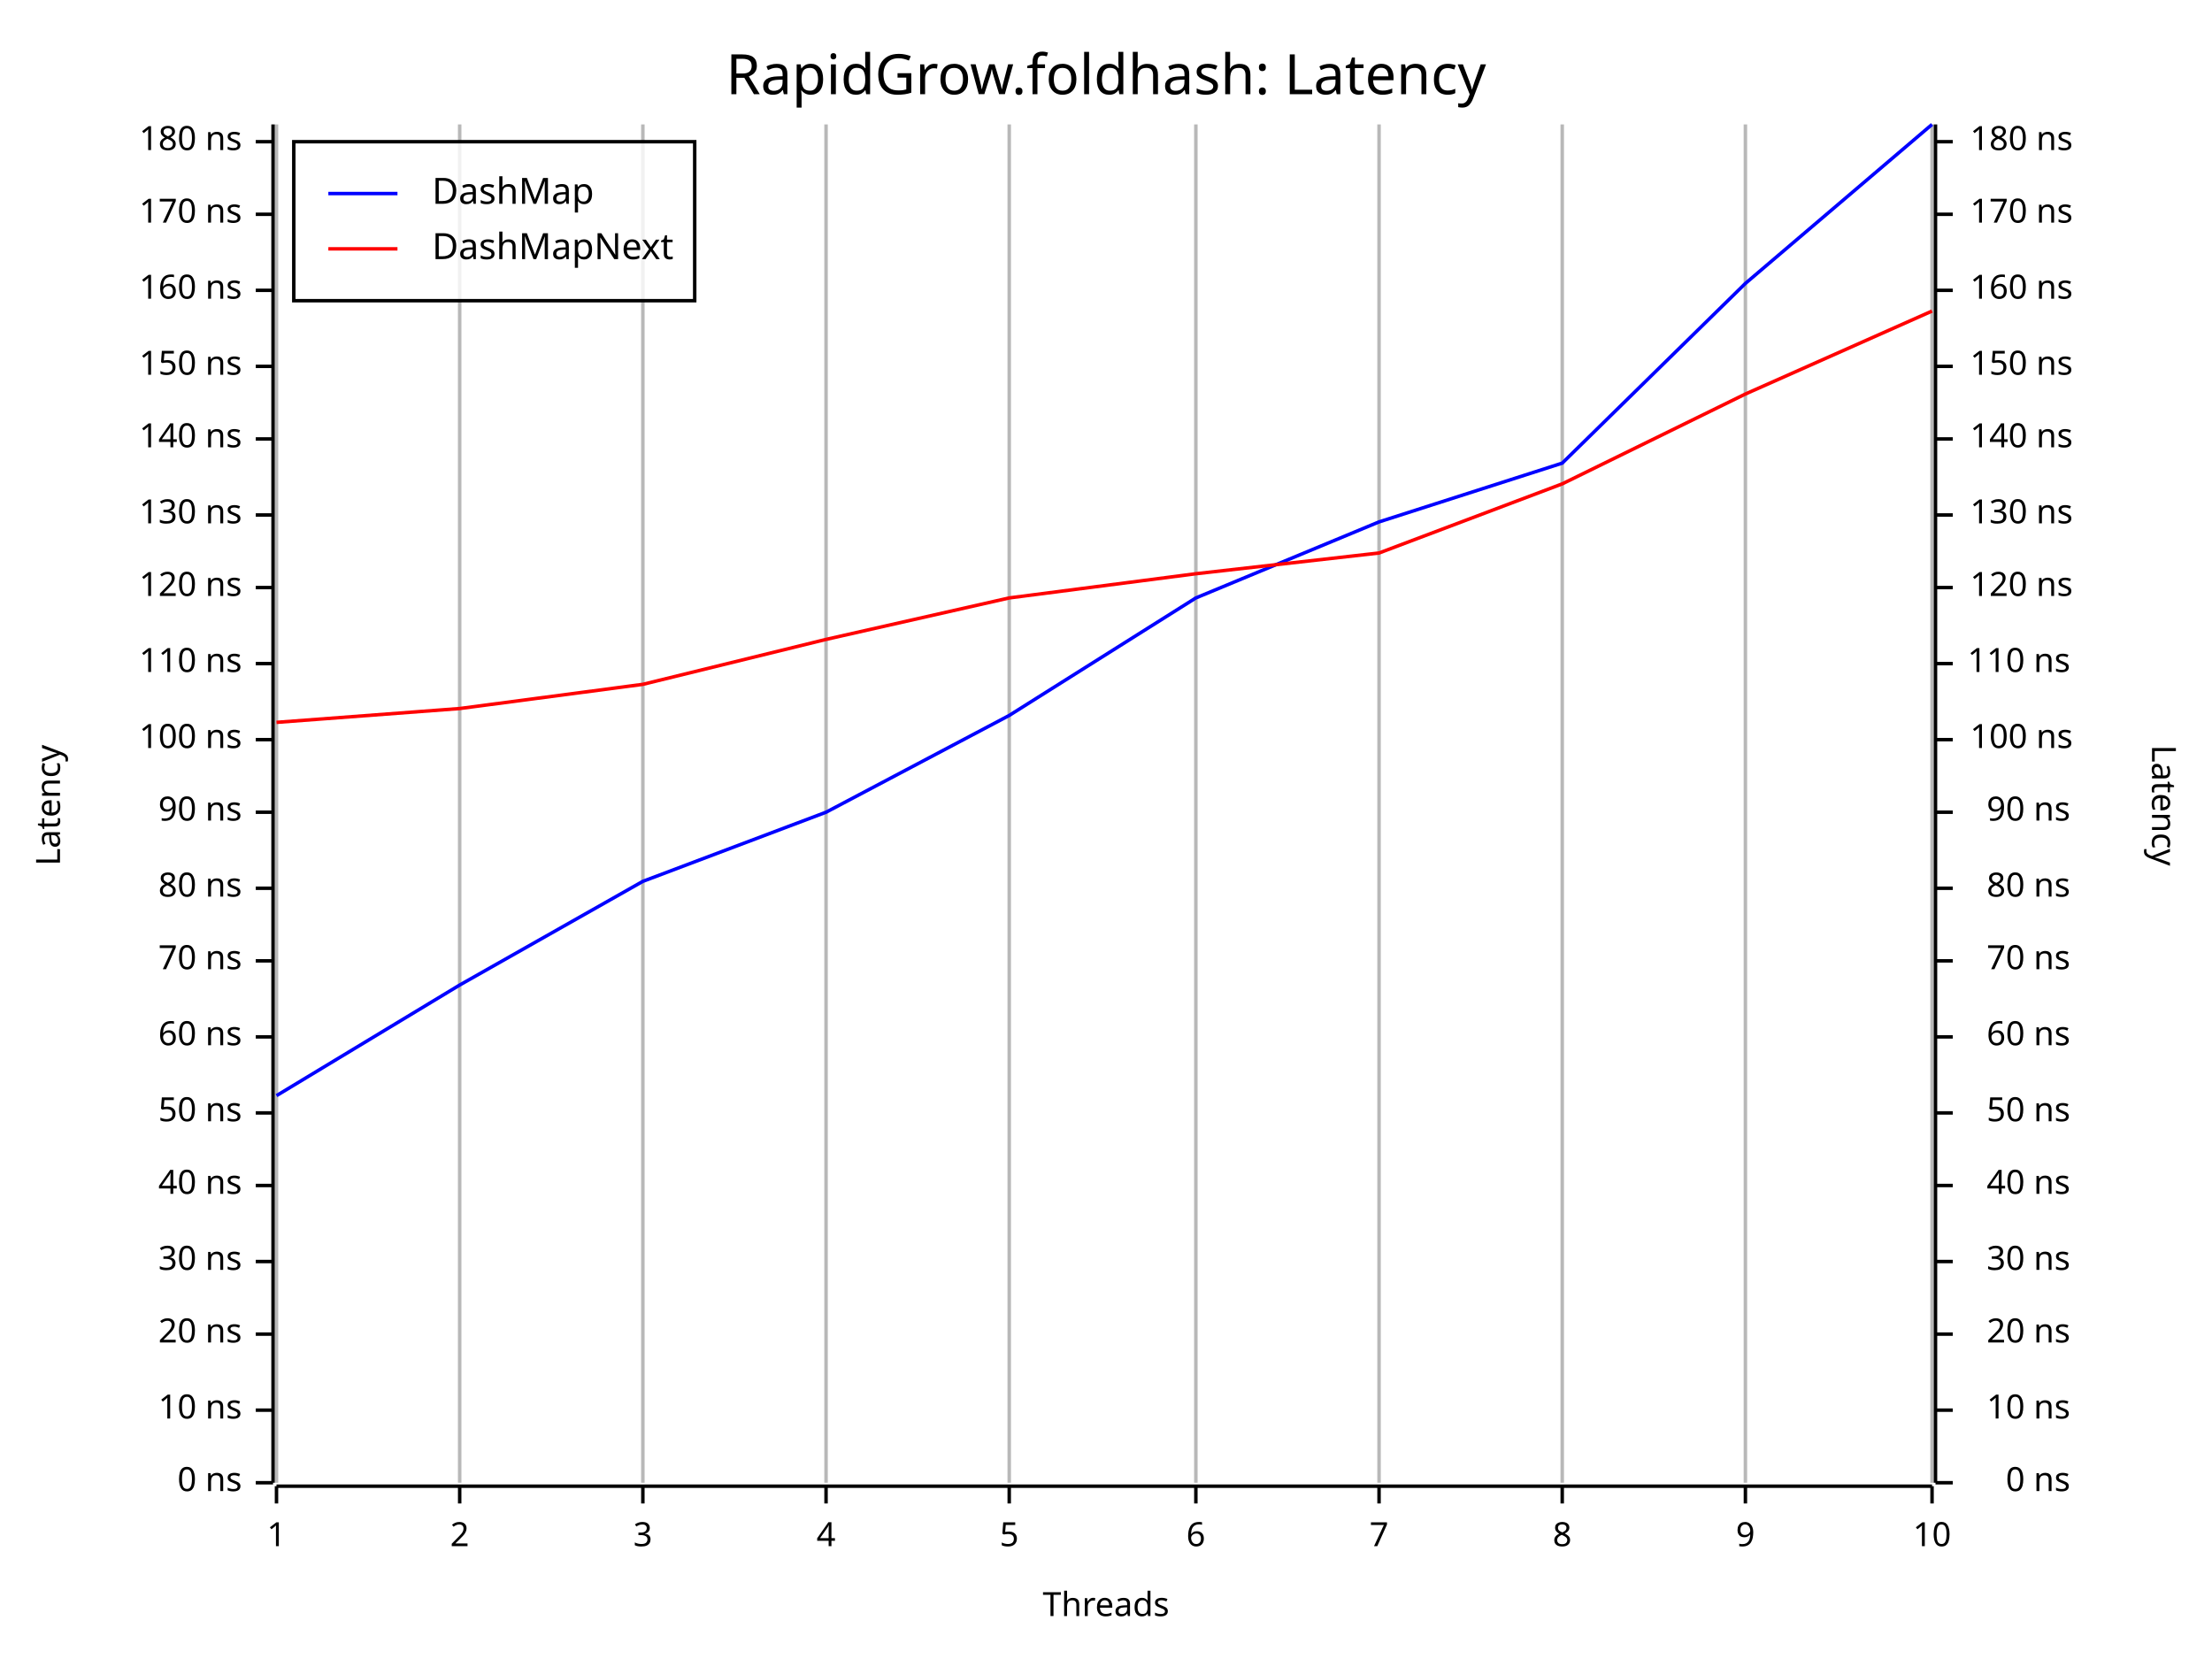
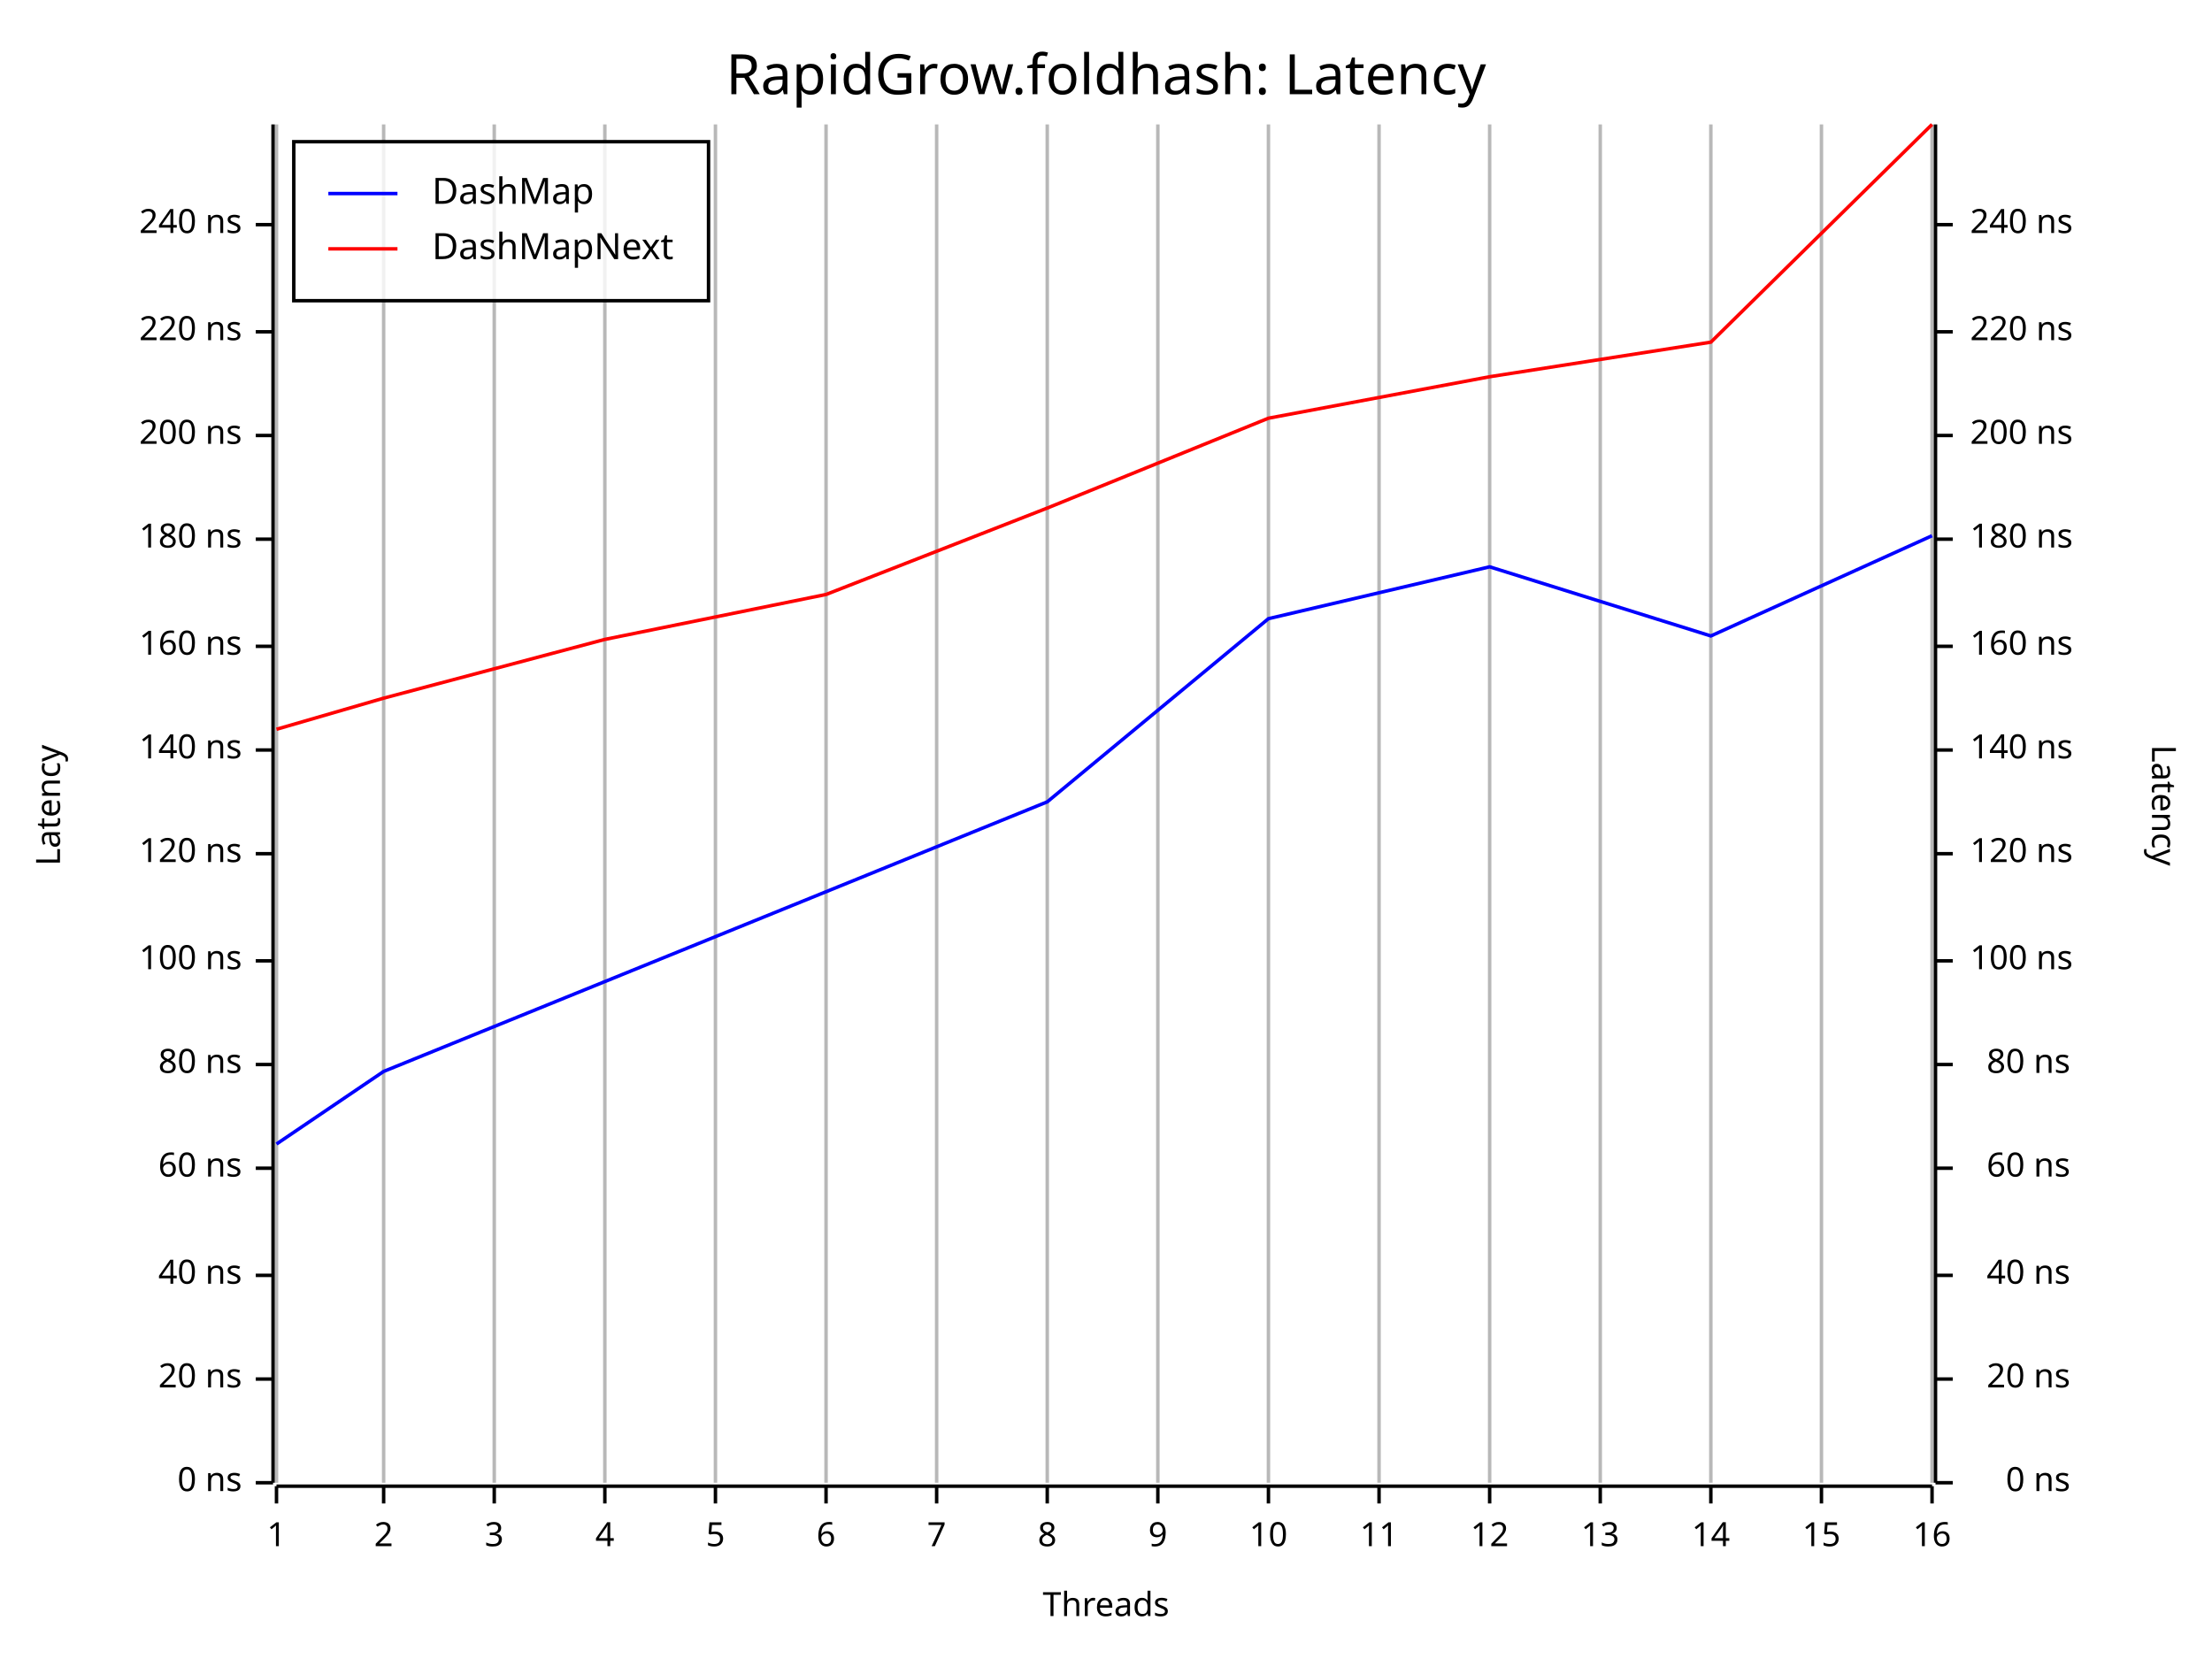
<svg xmlns="http://www.w3.org/2000/svg" width="640" height="480" viewBox="0 0 640 480">
  <rect x="0" y="0" width="640" height="480" opacity="1" fill="#FFFFFF" stroke="none" />
  <text x="320" y="15" dy="0.76em" text-anchor="middle" font-family="Fira Code" font-size="16.129" opacity="1" fill="#000000">
RapidGrow.foldhash: Latency
</text>
  <line opacity="0.1" stroke="#000000" stroke-width="1" x1="80" y1="429" x2="80" y2="36" />
-   <line opacity="0.1" stroke="#000000" stroke-width="1" x1="133" y1="429" x2="133" y2="36" />
-   <line opacity="0.1" stroke="#000000" stroke-width="1" x1="186" y1="429" x2="186" y2="36" />
+   <line opacity="0.1" stroke="#000000" stroke-width="1" x1="111" y1="429" x2="111" y2="36" />
+   <line opacity="0.1" stroke="#000000" stroke-width="1" x1="143" y1="429" x2="143" y2="36" />
+   <line opacity="0.1" stroke="#000000" stroke-width="1" x1="175" y1="429" x2="175" y2="36" />
+   <line opacity="0.1" stroke="#000000" stroke-width="1" x1="207" y1="429" x2="207" y2="36" />
  <line opacity="0.1" stroke="#000000" stroke-width="1" x1="239" y1="429" x2="239" y2="36" />
-   <line opacity="0.1" stroke="#000000" stroke-width="1" x1="292" y1="429" x2="292" y2="36" />
-   <line opacity="0.1" stroke="#000000" stroke-width="1" x1="346" y1="429" x2="346" y2="36" />
+   <line opacity="0.1" stroke="#000000" stroke-width="1" x1="271" y1="429" x2="271" y2="36" />
+   <line opacity="0.1" stroke="#000000" stroke-width="1" x1="303" y1="429" x2="303" y2="36" />
+   <line opacity="0.1" stroke="#000000" stroke-width="1" x1="335" y1="429" x2="335" y2="36" />
+   <line opacity="0.1" stroke="#000000" stroke-width="1" x1="367" y1="429" x2="367" y2="36" />
  <line opacity="0.1" stroke="#000000" stroke-width="1" x1="399" y1="429" x2="399" y2="36" />
-   <line opacity="0.1" stroke="#000000" stroke-width="1" x1="452" y1="429" x2="452" y2="36" />
-   <line opacity="0.1" stroke="#000000" stroke-width="1" x1="505" y1="429" x2="505" y2="36" />
+   <line opacity="0.1" stroke="#000000" stroke-width="1" x1="431" y1="429" x2="431" y2="36" />
+   <line opacity="0.1" stroke="#000000" stroke-width="1" x1="463" y1="429" x2="463" y2="36" />
+   <line opacity="0.1" stroke="#000000" stroke-width="1" x1="495" y1="429" x2="495" y2="36" />
+   <line opacity="0.1" stroke="#000000" stroke-width="1" x1="527" y1="429" x2="527" y2="36" />
  <line opacity="0.1" stroke="#000000" stroke-width="1" x1="559" y1="429" x2="559" y2="36" />
  <text x="10" y="233" dy="0.76em" text-anchor="middle" font-family="sans-serif" font-size="9.677" opacity="1" fill="#000000" transform="rotate(270, 10, 233)">
Latency
</text>
  <text x="320" y="470" dy="-0.5ex" text-anchor="middle" font-family="sans-serif" font-size="9.677" opacity="1" fill="#000000">
Threads
</text>
  <text x="630" y="233" dy="0.76em" text-anchor="middle" font-family="sans-serif" font-size="9.677" opacity="1" fill="#000000" transform="rotate(90, 630, 233)">
Latency
</text>
  <line opacity="0.2" stroke="#000000" stroke-width="1" x1="80" y1="429" x2="80" y2="36" />
-   <line opacity="0.2" stroke="#000000" stroke-width="1" x1="133" y1="429" x2="133" y2="36" />
-   <line opacity="0.2" stroke="#000000" stroke-width="1" x1="186" y1="429" x2="186" y2="36" />
+   <line opacity="0.2" stroke="#000000" stroke-width="1" x1="111" y1="429" x2="111" y2="36" />
+   <line opacity="0.2" stroke="#000000" stroke-width="1" x1="143" y1="429" x2="143" y2="36" />
+   <line opacity="0.2" stroke="#000000" stroke-width="1" x1="175" y1="429" x2="175" y2="36" />
+   <line opacity="0.2" stroke="#000000" stroke-width="1" x1="207" y1="429" x2="207" y2="36" />
  <line opacity="0.2" stroke="#000000" stroke-width="1" x1="239" y1="429" x2="239" y2="36" />
-   <line opacity="0.2" stroke="#000000" stroke-width="1" x1="292" y1="429" x2="292" y2="36" />
-   <line opacity="0.2" stroke="#000000" stroke-width="1" x1="346" y1="429" x2="346" y2="36" />
+   <line opacity="0.2" stroke="#000000" stroke-width="1" x1="271" y1="429" x2="271" y2="36" />
+   <line opacity="0.2" stroke="#000000" stroke-width="1" x1="303" y1="429" x2="303" y2="36" />
+   <line opacity="0.2" stroke="#000000" stroke-width="1" x1="335" y1="429" x2="335" y2="36" />
+   <line opacity="0.2" stroke="#000000" stroke-width="1" x1="367" y1="429" x2="367" y2="36" />
  <line opacity="0.2" stroke="#000000" stroke-width="1" x1="399" y1="429" x2="399" y2="36" />
-   <line opacity="0.2" stroke="#000000" stroke-width="1" x1="452" y1="429" x2="452" y2="36" />
-   <line opacity="0.2" stroke="#000000" stroke-width="1" x1="505" y1="429" x2="505" y2="36" />
+   <line opacity="0.2" stroke="#000000" stroke-width="1" x1="431" y1="429" x2="431" y2="36" />
+   <line opacity="0.2" stroke="#000000" stroke-width="1" x1="463" y1="429" x2="463" y2="36" />
+   <line opacity="0.2" stroke="#000000" stroke-width="1" x1="495" y1="429" x2="495" y2="36" />
+   <line opacity="0.2" stroke="#000000" stroke-width="1" x1="527" y1="429" x2="527" y2="36" />
  <line opacity="0.2" stroke="#000000" stroke-width="1" x1="559" y1="429" x2="559" y2="36" />
  <polyline fill="none" opacity="1" stroke="#000000" stroke-width="1" points="79,36 79,429 " />
  <text x="70" y="429" dy="0.5ex" text-anchor="end" font-family="sans-serif" font-size="9.677" opacity="1" fill="#000000">
0 ns
</text>
  <polyline fill="none" opacity="1" stroke="#000000" stroke-width="1" points="74,429 79,429 " />
-   <text x="70" y="408" dy="0.5ex" text-anchor="end" font-family="sans-serif" font-size="9.677" opacity="1" fill="#000000">
- 10 ns
- </text>
-   <polyline fill="none" opacity="1" stroke="#000000" stroke-width="1" points="74,408 79,408 " />
-   <text x="70" y="386" dy="0.5ex" text-anchor="end" font-family="sans-serif" font-size="9.677" opacity="1" fill="#000000">
+   <text x="70" y="399" dy="0.5ex" text-anchor="end" font-family="sans-serif" font-size="9.677" opacity="1" fill="#000000">
20 ns
</text>
-   <polyline fill="none" opacity="1" stroke="#000000" stroke-width="1" points="74,386 79,386 " />
-   <text x="70" y="365" dy="0.5ex" text-anchor="end" font-family="sans-serif" font-size="9.677" opacity="1" fill="#000000">
- 30 ns
- </text>
-   <polyline fill="none" opacity="1" stroke="#000000" stroke-width="1" points="74,365 79,365 " />
-   <text x="70" y="343" dy="0.5ex" text-anchor="end" font-family="sans-serif" font-size="9.677" opacity="1" fill="#000000">
+   <polyline fill="none" opacity="1" stroke="#000000" stroke-width="1" points="74,399 79,399 " />
+   <text x="70" y="369" dy="0.5ex" text-anchor="end" font-family="sans-serif" font-size="9.677" opacity="1" fill="#000000">
40 ns
</text>
-   <polyline fill="none" opacity="1" stroke="#000000" stroke-width="1" points="74,343 79,343 " />
-   <text x="70" y="322" dy="0.5ex" text-anchor="end" font-family="sans-serif" font-size="9.677" opacity="1" fill="#000000">
- 50 ns
- </text>
-   <polyline fill="none" opacity="1" stroke="#000000" stroke-width="1" points="74,322 79,322 " />
-   <text x="70" y="300" dy="0.5ex" text-anchor="end" font-family="sans-serif" font-size="9.677" opacity="1" fill="#000000">
+   <polyline fill="none" opacity="1" stroke="#000000" stroke-width="1" points="74,369 79,369 " />
+   <text x="70" y="338" dy="0.5ex" text-anchor="end" font-family="sans-serif" font-size="9.677" opacity="1" fill="#000000">
60 ns
</text>
-   <polyline fill="none" opacity="1" stroke="#000000" stroke-width="1" points="74,300 79,300 " />
+   <polyline fill="none" opacity="1" stroke="#000000" stroke-width="1" points="74,338 79,338 " />
+   <text x="70" y="308" dy="0.5ex" text-anchor="end" font-family="sans-serif" font-size="9.677" opacity="1" fill="#000000">
+ 80 ns
+ </text>
+   <polyline fill="none" opacity="1" stroke="#000000" stroke-width="1" points="74,308 79,308 " />
  <text x="70" y="278" dy="0.5ex" text-anchor="end" font-family="sans-serif" font-size="9.677" opacity="1" fill="#000000">
- 70 ns
+ 100 ns
</text>
  <polyline fill="none" opacity="1" stroke="#000000" stroke-width="1" points="74,278 79,278 " />
-   <text x="70" y="257" dy="0.5ex" text-anchor="end" font-family="sans-serif" font-size="9.677" opacity="1" fill="#000000">
- 80 ns
- </text>
-   <polyline fill="none" opacity="1" stroke="#000000" stroke-width="1" points="74,257 79,257 " />
-   <text x="70" y="235" dy="0.5ex" text-anchor="end" font-family="sans-serif" font-size="9.677" opacity="1" fill="#000000">
- 90 ns
- </text>
-   <polyline fill="none" opacity="1" stroke="#000000" stroke-width="1" points="74,235 79,235 " />
-   <text x="70" y="214" dy="0.5ex" text-anchor="end" font-family="sans-serif" font-size="9.677" opacity="1" fill="#000000">
- 100 ns
- </text>
-   <polyline fill="none" opacity="1" stroke="#000000" stroke-width="1" points="74,214 79,214 " />
-   <text x="70" y="192" dy="0.5ex" text-anchor="end" font-family="sans-serif" font-size="9.677" opacity="1" fill="#000000">
- 110 ns
- </text>
-   <polyline fill="none" opacity="1" stroke="#000000" stroke-width="1" points="74,192 79,192 " />
-   <text x="70" y="170" dy="0.5ex" text-anchor="end" font-family="sans-serif" font-size="9.677" opacity="1" fill="#000000">
+   <text x="70" y="247" dy="0.5ex" text-anchor="end" font-family="sans-serif" font-size="9.677" opacity="1" fill="#000000">
120 ns
</text>
-   <polyline fill="none" opacity="1" stroke="#000000" stroke-width="1" points="74,170 79,170 " />
-   <text x="70" y="149" dy="0.5ex" text-anchor="end" font-family="sans-serif" font-size="9.677" opacity="1" fill="#000000">
- 130 ns
- </text>
-   <polyline fill="none" opacity="1" stroke="#000000" stroke-width="1" points="74,149 79,149 " />
-   <text x="70" y="127" dy="0.5ex" text-anchor="end" font-family="sans-serif" font-size="9.677" opacity="1" fill="#000000">
+   <polyline fill="none" opacity="1" stroke="#000000" stroke-width="1" points="74,247 79,247 " />
+   <text x="70" y="217" dy="0.5ex" text-anchor="end" font-family="sans-serif" font-size="9.677" opacity="1" fill="#000000">
140 ns
</text>
-   <polyline fill="none" opacity="1" stroke="#000000" stroke-width="1" points="74,127 79,127 " />
-   <text x="70" y="106" dy="0.5ex" text-anchor="end" font-family="sans-serif" font-size="9.677" opacity="1" fill="#000000">
- 150 ns
- </text>
-   <polyline fill="none" opacity="1" stroke="#000000" stroke-width="1" points="74,106 79,106 " />
-   <text x="70" y="84" dy="0.5ex" text-anchor="end" font-family="sans-serif" font-size="9.677" opacity="1" fill="#000000">
+   <polyline fill="none" opacity="1" stroke="#000000" stroke-width="1" points="74,217 79,217 " />
+   <text x="70" y="187" dy="0.5ex" text-anchor="end" font-family="sans-serif" font-size="9.677" opacity="1" fill="#000000">
160 ns
</text>
-   <polyline fill="none" opacity="1" stroke="#000000" stroke-width="1" points="74,84 79,84 " />
-   <text x="70" y="62" dy="0.5ex" text-anchor="end" font-family="sans-serif" font-size="9.677" opacity="1" fill="#000000">
- 170 ns
- </text>
-   <polyline fill="none" opacity="1" stroke="#000000" stroke-width="1" points="74,62 79,62 " />
-   <text x="70" y="41" dy="0.5ex" text-anchor="end" font-family="sans-serif" font-size="9.677" opacity="1" fill="#000000">
+   <polyline fill="none" opacity="1" stroke="#000000" stroke-width="1" points="74,187 79,187 " />
+   <text x="70" y="156" dy="0.5ex" text-anchor="end" font-family="sans-serif" font-size="9.677" opacity="1" fill="#000000">
180 ns
</text>
-   <polyline fill="none" opacity="1" stroke="#000000" stroke-width="1" points="74,41 79,41 " />
+   <polyline fill="none" opacity="1" stroke="#000000" stroke-width="1" points="74,156 79,156 " />
+   <text x="70" y="126" dy="0.5ex" text-anchor="end" font-family="sans-serif" font-size="9.677" opacity="1" fill="#000000">
+ 200 ns
+ </text>
+   <polyline fill="none" opacity="1" stroke="#000000" stroke-width="1" points="74,126 79,126 " />
+   <text x="70" y="96" dy="0.5ex" text-anchor="end" font-family="sans-serif" font-size="9.677" opacity="1" fill="#000000">
+ 220 ns
+ </text>
+   <polyline fill="none" opacity="1" stroke="#000000" stroke-width="1" points="74,96 79,96 " />
+   <text x="70" y="65" dy="0.5ex" text-anchor="end" font-family="sans-serif" font-size="9.677" opacity="1" fill="#000000">
+ 240 ns
+ </text>
+   <polyline fill="none" opacity="1" stroke="#000000" stroke-width="1" points="74,65 79,65 " />
  <polyline fill="none" opacity="1" stroke="#000000" stroke-width="1" points="80,430 559,430 " />
  <text x="80" y="440" dy="0.76em" text-anchor="middle" font-family="sans-serif" font-size="9.677" opacity="1" fill="#000000">
1
</text>
  <polyline fill="none" opacity="1" stroke="#000000" stroke-width="1" points="80,430 80,435 " />
-   <text x="133" y="440" dy="0.76em" text-anchor="middle" font-family="sans-serif" font-size="9.677" opacity="1" fill="#000000">
+   <text x="111" y="440" dy="0.76em" text-anchor="middle" font-family="sans-serif" font-size="9.677" opacity="1" fill="#000000">
2
</text>
-   <polyline fill="none" opacity="1" stroke="#000000" stroke-width="1" points="133,430 133,435 " />
-   <text x="186" y="440" dy="0.76em" text-anchor="middle" font-family="sans-serif" font-size="9.677" opacity="1" fill="#000000">
+   <polyline fill="none" opacity="1" stroke="#000000" stroke-width="1" points="111,430 111,435 " />
+   <text x="143" y="440" dy="0.76em" text-anchor="middle" font-family="sans-serif" font-size="9.677" opacity="1" fill="#000000">
3
</text>
-   <polyline fill="none" opacity="1" stroke="#000000" stroke-width="1" points="186,430 186,435 " />
+   <polyline fill="none" opacity="1" stroke="#000000" stroke-width="1" points="143,430 143,435 " />
+   <text x="175" y="440" dy="0.76em" text-anchor="middle" font-family="sans-serif" font-size="9.677" opacity="1" fill="#000000">
+ 4
+ </text>
+   <polyline fill="none" opacity="1" stroke="#000000" stroke-width="1" points="175,430 175,435 " />
+   <text x="207" y="440" dy="0.76em" text-anchor="middle" font-family="sans-serif" font-size="9.677" opacity="1" fill="#000000">
+ 5
+ </text>
+   <polyline fill="none" opacity="1" stroke="#000000" stroke-width="1" points="207,430 207,435 " />
  <text x="239" y="440" dy="0.76em" text-anchor="middle" font-family="sans-serif" font-size="9.677" opacity="1" fill="#000000">
- 4
+ 6
</text>
  <polyline fill="none" opacity="1" stroke="#000000" stroke-width="1" points="239,430 239,435 " />
-   <text x="292" y="440" dy="0.76em" text-anchor="middle" font-family="sans-serif" font-size="9.677" opacity="1" fill="#000000">
- 5
- </text>
-   <polyline fill="none" opacity="1" stroke="#000000" stroke-width="1" points="292,430 292,435 " />
-   <text x="346" y="440" dy="0.76em" text-anchor="middle" font-family="sans-serif" font-size="9.677" opacity="1" fill="#000000">
- 6
- </text>
-   <polyline fill="none" opacity="1" stroke="#000000" stroke-width="1" points="346,430 346,435 " />
+   <text x="271" y="440" dy="0.76em" text-anchor="middle" font-family="sans-serif" font-size="9.677" opacity="1" fill="#000000">
+ 7
+ </text>
+   <polyline fill="none" opacity="1" stroke="#000000" stroke-width="1" points="271,430 271,435 " />
+   <text x="303" y="440" dy="0.76em" text-anchor="middle" font-family="sans-serif" font-size="9.677" opacity="1" fill="#000000">
+ 8
+ </text>
+   <polyline fill="none" opacity="1" stroke="#000000" stroke-width="1" points="303,430 303,435 " />
+   <text x="335" y="440" dy="0.76em" text-anchor="middle" font-family="sans-serif" font-size="9.677" opacity="1" fill="#000000">
+ 9
+ </text>
+   <polyline fill="none" opacity="1" stroke="#000000" stroke-width="1" points="335,430 335,435 " />
+   <text x="367" y="440" dy="0.76em" text-anchor="middle" font-family="sans-serif" font-size="9.677" opacity="1" fill="#000000">
+ 10
+ </text>
+   <polyline fill="none" opacity="1" stroke="#000000" stroke-width="1" points="367,430 367,435 " />
  <text x="399" y="440" dy="0.76em" text-anchor="middle" font-family="sans-serif" font-size="9.677" opacity="1" fill="#000000">
- 7
+ 11
</text>
  <polyline fill="none" opacity="1" stroke="#000000" stroke-width="1" points="399,430 399,435 " />
-   <text x="452" y="440" dy="0.76em" text-anchor="middle" font-family="sans-serif" font-size="9.677" opacity="1" fill="#000000">
- 8
- </text>
-   <polyline fill="none" opacity="1" stroke="#000000" stroke-width="1" points="452,430 452,435 " />
-   <text x="505" y="440" dy="0.76em" text-anchor="middle" font-family="sans-serif" font-size="9.677" opacity="1" fill="#000000">
- 9
- </text>
-   <polyline fill="none" opacity="1" stroke="#000000" stroke-width="1" points="505,430 505,435 " />
+   <text x="431" y="440" dy="0.76em" text-anchor="middle" font-family="sans-serif" font-size="9.677" opacity="1" fill="#000000">
+ 12
+ </text>
+   <polyline fill="none" opacity="1" stroke="#000000" stroke-width="1" points="431,430 431,435 " />
+   <text x="463" y="440" dy="0.76em" text-anchor="middle" font-family="sans-serif" font-size="9.677" opacity="1" fill="#000000">
+ 13
+ </text>
+   <polyline fill="none" opacity="1" stroke="#000000" stroke-width="1" points="463,430 463,435 " />
+   <text x="495" y="440" dy="0.76em" text-anchor="middle" font-family="sans-serif" font-size="9.677" opacity="1" fill="#000000">
+ 14
+ </text>
+   <polyline fill="none" opacity="1" stroke="#000000" stroke-width="1" points="495,430 495,435 " />
+   <text x="527" y="440" dy="0.76em" text-anchor="middle" font-family="sans-serif" font-size="9.677" opacity="1" fill="#000000">
+ 15
+ </text>
+   <polyline fill="none" opacity="1" stroke="#000000" stroke-width="1" points="527,430 527,435 " />
  <text x="559" y="440" dy="0.76em" text-anchor="middle" font-family="sans-serif" font-size="9.677" opacity="1" fill="#000000">
- 10
+ 16
</text>
  <polyline fill="none" opacity="1" stroke="#000000" stroke-width="1" points="559,430 559,435 " />
  <polyline fill="none" opacity="1" stroke="#000000" stroke-width="1" points="560,36 560,429 " />
  <text x="599" y="429" dy="0.5ex" text-anchor="end" font-family="sans-serif" font-size="9.677" opacity="1" fill="#000000">
0 ns
</text>
  <polyline fill="none" opacity="1" stroke="#000000" stroke-width="1" points="560,429 565,429 " />
-   <text x="599" y="408" dy="0.5ex" text-anchor="end" font-family="sans-serif" font-size="9.677" opacity="1" fill="#000000">
- 10 ns
- </text>
-   <polyline fill="none" opacity="1" stroke="#000000" stroke-width="1" points="560,408 565,408 " />
-   <text x="599" y="386" dy="0.5ex" text-anchor="end" font-family="sans-serif" font-size="9.677" opacity="1" fill="#000000">
+   <text x="599" y="399" dy="0.5ex" text-anchor="end" font-family="sans-serif" font-size="9.677" opacity="1" fill="#000000">
20 ns
</text>
-   <polyline fill="none" opacity="1" stroke="#000000" stroke-width="1" points="560,386 565,386 " />
-   <text x="599" y="365" dy="0.5ex" text-anchor="end" font-family="sans-serif" font-size="9.677" opacity="1" fill="#000000">
- 30 ns
- </text>
-   <polyline fill="none" opacity="1" stroke="#000000" stroke-width="1" points="560,365 565,365 " />
-   <text x="599" y="343" dy="0.5ex" text-anchor="end" font-family="sans-serif" font-size="9.677" opacity="1" fill="#000000">
+   <polyline fill="none" opacity="1" stroke="#000000" stroke-width="1" points="560,399 565,399 " />
+   <text x="599" y="369" dy="0.5ex" text-anchor="end" font-family="sans-serif" font-size="9.677" opacity="1" fill="#000000">
40 ns
</text>
-   <polyline fill="none" opacity="1" stroke="#000000" stroke-width="1" points="560,343 565,343 " />
-   <text x="599" y="322" dy="0.5ex" text-anchor="end" font-family="sans-serif" font-size="9.677" opacity="1" fill="#000000">
- 50 ns
- </text>
-   <polyline fill="none" opacity="1" stroke="#000000" stroke-width="1" points="560,322 565,322 " />
-   <text x="599" y="300" dy="0.5ex" text-anchor="end" font-family="sans-serif" font-size="9.677" opacity="1" fill="#000000">
+   <polyline fill="none" opacity="1" stroke="#000000" stroke-width="1" points="560,369 565,369 " />
+   <text x="599" y="338" dy="0.5ex" text-anchor="end" font-family="sans-serif" font-size="9.677" opacity="1" fill="#000000">
60 ns
</text>
-   <polyline fill="none" opacity="1" stroke="#000000" stroke-width="1" points="560,300 565,300 " />
-   <text x="599" y="278" dy="0.5ex" text-anchor="end" font-family="sans-serif" font-size="9.677" opacity="1" fill="#000000">
- 70 ns
+   <polyline fill="none" opacity="1" stroke="#000000" stroke-width="1" points="560,338 565,338 " />
+   <text x="599" y="308" dy="0.5ex" text-anchor="end" font-family="sans-serif" font-size="9.677" opacity="1" fill="#000000">
+ 80 ns
+ </text>
+   <polyline fill="none" opacity="1" stroke="#000000" stroke-width="1" points="560,308 565,308 " />
+   <text x="570" y="278" dy="0.5ex" text-anchor="start" font-family="sans-serif" font-size="9.677" opacity="1" fill="#000000">
+ 100 ns
</text>
  <polyline fill="none" opacity="1" stroke="#000000" stroke-width="1" points="560,278 565,278 " />
-   <text x="599" y="257" dy="0.5ex" text-anchor="end" font-family="sans-serif" font-size="9.677" opacity="1" fill="#000000">
- 80 ns
- </text>
-   <polyline fill="none" opacity="1" stroke="#000000" stroke-width="1" points="560,257 565,257 " />
-   <text x="599" y="235" dy="0.5ex" text-anchor="end" font-family="sans-serif" font-size="9.677" opacity="1" fill="#000000">
- 90 ns
- </text>
-   <polyline fill="none" opacity="1" stroke="#000000" stroke-width="1" points="560,235 565,235 " />
-   <text x="570" y="214" dy="0.5ex" text-anchor="start" font-family="sans-serif" font-size="9.677" opacity="1" fill="#000000">
- 100 ns
- </text>
-   <polyline fill="none" opacity="1" stroke="#000000" stroke-width="1" points="560,214 565,214 " />
-   <text x="599" y="192" dy="0.5ex" text-anchor="end" font-family="sans-serif" font-size="9.677" opacity="1" fill="#000000">
- 110 ns
- </text>
-   <polyline fill="none" opacity="1" stroke="#000000" stroke-width="1" points="560,192 565,192 " />
-   <text x="570" y="170" dy="0.5ex" text-anchor="start" font-family="sans-serif" font-size="9.677" opacity="1" fill="#000000">
+   <text x="570" y="247" dy="0.5ex" text-anchor="start" font-family="sans-serif" font-size="9.677" opacity="1" fill="#000000">
120 ns
</text>
-   <polyline fill="none" opacity="1" stroke="#000000" stroke-width="1" points="560,170 565,170 " />
-   <text x="570" y="149" dy="0.5ex" text-anchor="start" font-family="sans-serif" font-size="9.677" opacity="1" fill="#000000">
- 130 ns
- </text>
-   <polyline fill="none" opacity="1" stroke="#000000" stroke-width="1" points="560,149 565,149 " />
-   <text x="570" y="127" dy="0.5ex" text-anchor="start" font-family="sans-serif" font-size="9.677" opacity="1" fill="#000000">
+   <polyline fill="none" opacity="1" stroke="#000000" stroke-width="1" points="560,247 565,247 " />
+   <text x="570" y="217" dy="0.5ex" text-anchor="start" font-family="sans-serif" font-size="9.677" opacity="1" fill="#000000">
140 ns
</text>
-   <polyline fill="none" opacity="1" stroke="#000000" stroke-width="1" points="560,127 565,127 " />
-   <text x="570" y="106" dy="0.5ex" text-anchor="start" font-family="sans-serif" font-size="9.677" opacity="1" fill="#000000">
- 150 ns
- </text>
-   <polyline fill="none" opacity="1" stroke="#000000" stroke-width="1" points="560,106 565,106 " />
-   <text x="570" y="84" dy="0.5ex" text-anchor="start" font-family="sans-serif" font-size="9.677" opacity="1" fill="#000000">
+   <polyline fill="none" opacity="1" stroke="#000000" stroke-width="1" points="560,217 565,217 " />
+   <text x="570" y="187" dy="0.5ex" text-anchor="start" font-family="sans-serif" font-size="9.677" opacity="1" fill="#000000">
160 ns
</text>
-   <polyline fill="none" opacity="1" stroke="#000000" stroke-width="1" points="560,84 565,84 " />
-   <text x="570" y="62" dy="0.5ex" text-anchor="start" font-family="sans-serif" font-size="9.677" opacity="1" fill="#000000">
- 170 ns
- </text>
-   <polyline fill="none" opacity="1" stroke="#000000" stroke-width="1" points="560,62 565,62 " />
-   <text x="570" y="41" dy="0.5ex" text-anchor="start" font-family="sans-serif" font-size="9.677" opacity="1" fill="#000000">
+   <polyline fill="none" opacity="1" stroke="#000000" stroke-width="1" points="560,187 565,187 " />
+   <text x="570" y="156" dy="0.5ex" text-anchor="start" font-family="sans-serif" font-size="9.677" opacity="1" fill="#000000">
180 ns
</text>
-   <polyline fill="none" opacity="1" stroke="#000000" stroke-width="1" points="560,41 565,41 " />
-   <polyline fill="none" opacity="1" stroke="#0000FF" stroke-width="1" points="80,317 133,285 186,255 239,235 292,207 346,173 399,151 452,134 505,82 559,36 " />
-   <polyline fill="none" opacity="1" stroke="#FF0000" stroke-width="1" points="80,209 133,205 186,198 239,185 292,173 346,166 399,160 452,140 505,114 559,90 " />
-   <rect x="85" y="41" width="116" height="46" opacity="0.8" fill="#FFFFFF" stroke="none" />
-   <rect x="85" y="41" width="116" height="46" opacity="1" fill="none" stroke="#000000" />
+   <polyline fill="none" opacity="1" stroke="#000000" stroke-width="1" points="560,156 565,156 " />
+   <text x="570" y="126" dy="0.5ex" text-anchor="start" font-family="sans-serif" font-size="9.677" opacity="1" fill="#000000">
+ 200 ns
+ </text>
+   <polyline fill="none" opacity="1" stroke="#000000" stroke-width="1" points="560,126 565,126 " />
+   <text x="570" y="96" dy="0.5ex" text-anchor="start" font-family="sans-serif" font-size="9.677" opacity="1" fill="#000000">
+ 220 ns
+ </text>
+   <polyline fill="none" opacity="1" stroke="#000000" stroke-width="1" points="560,96 565,96 " />
+   <text x="570" y="65" dy="0.5ex" text-anchor="start" font-family="sans-serif" font-size="9.677" opacity="1" fill="#000000">
+ 240 ns
+ </text>
+   <polyline fill="none" opacity="1" stroke="#000000" stroke-width="1" points="560,65 565,65 " />
+   <polyline fill="none" opacity="1" stroke="#0000FF" stroke-width="1" points="80,331 111,310 175,284 239,258 303,232 367,179 431,164 495,184 559,155 " />
+   <polyline fill="none" opacity="1" stroke="#FF0000" stroke-width="1" points="80,211 111,202 175,185 239,172 303,147 367,121 431,109 495,99 559,36 " />
+   <rect x="85" y="41" width="120" height="46" opacity="0.8" fill="#FFFFFF" stroke="none" />
+   <rect x="85" y="41" width="120" height="46" opacity="1" fill="none" stroke="#000000" />
  <text x="125" y="51" dy="0.76em" text-anchor="start" font-family="Fira Code" font-size="10.484" opacity="1" fill="#000000">
DashMap
</text>
  <text x="125" y="67" dy="0.76em" text-anchor="start" font-family="Fira Code" font-size="10.484" opacity="1" fill="#000000">
DashMapNext
</text>
  <polyline fill="none" opacity="1" stroke="#0000FF" stroke-width="1" points="95,56 115,56 " />
  <polyline fill="none" opacity="1" stroke="#FF0000" stroke-width="1" points="95,72 115,72 " />
</svg>
